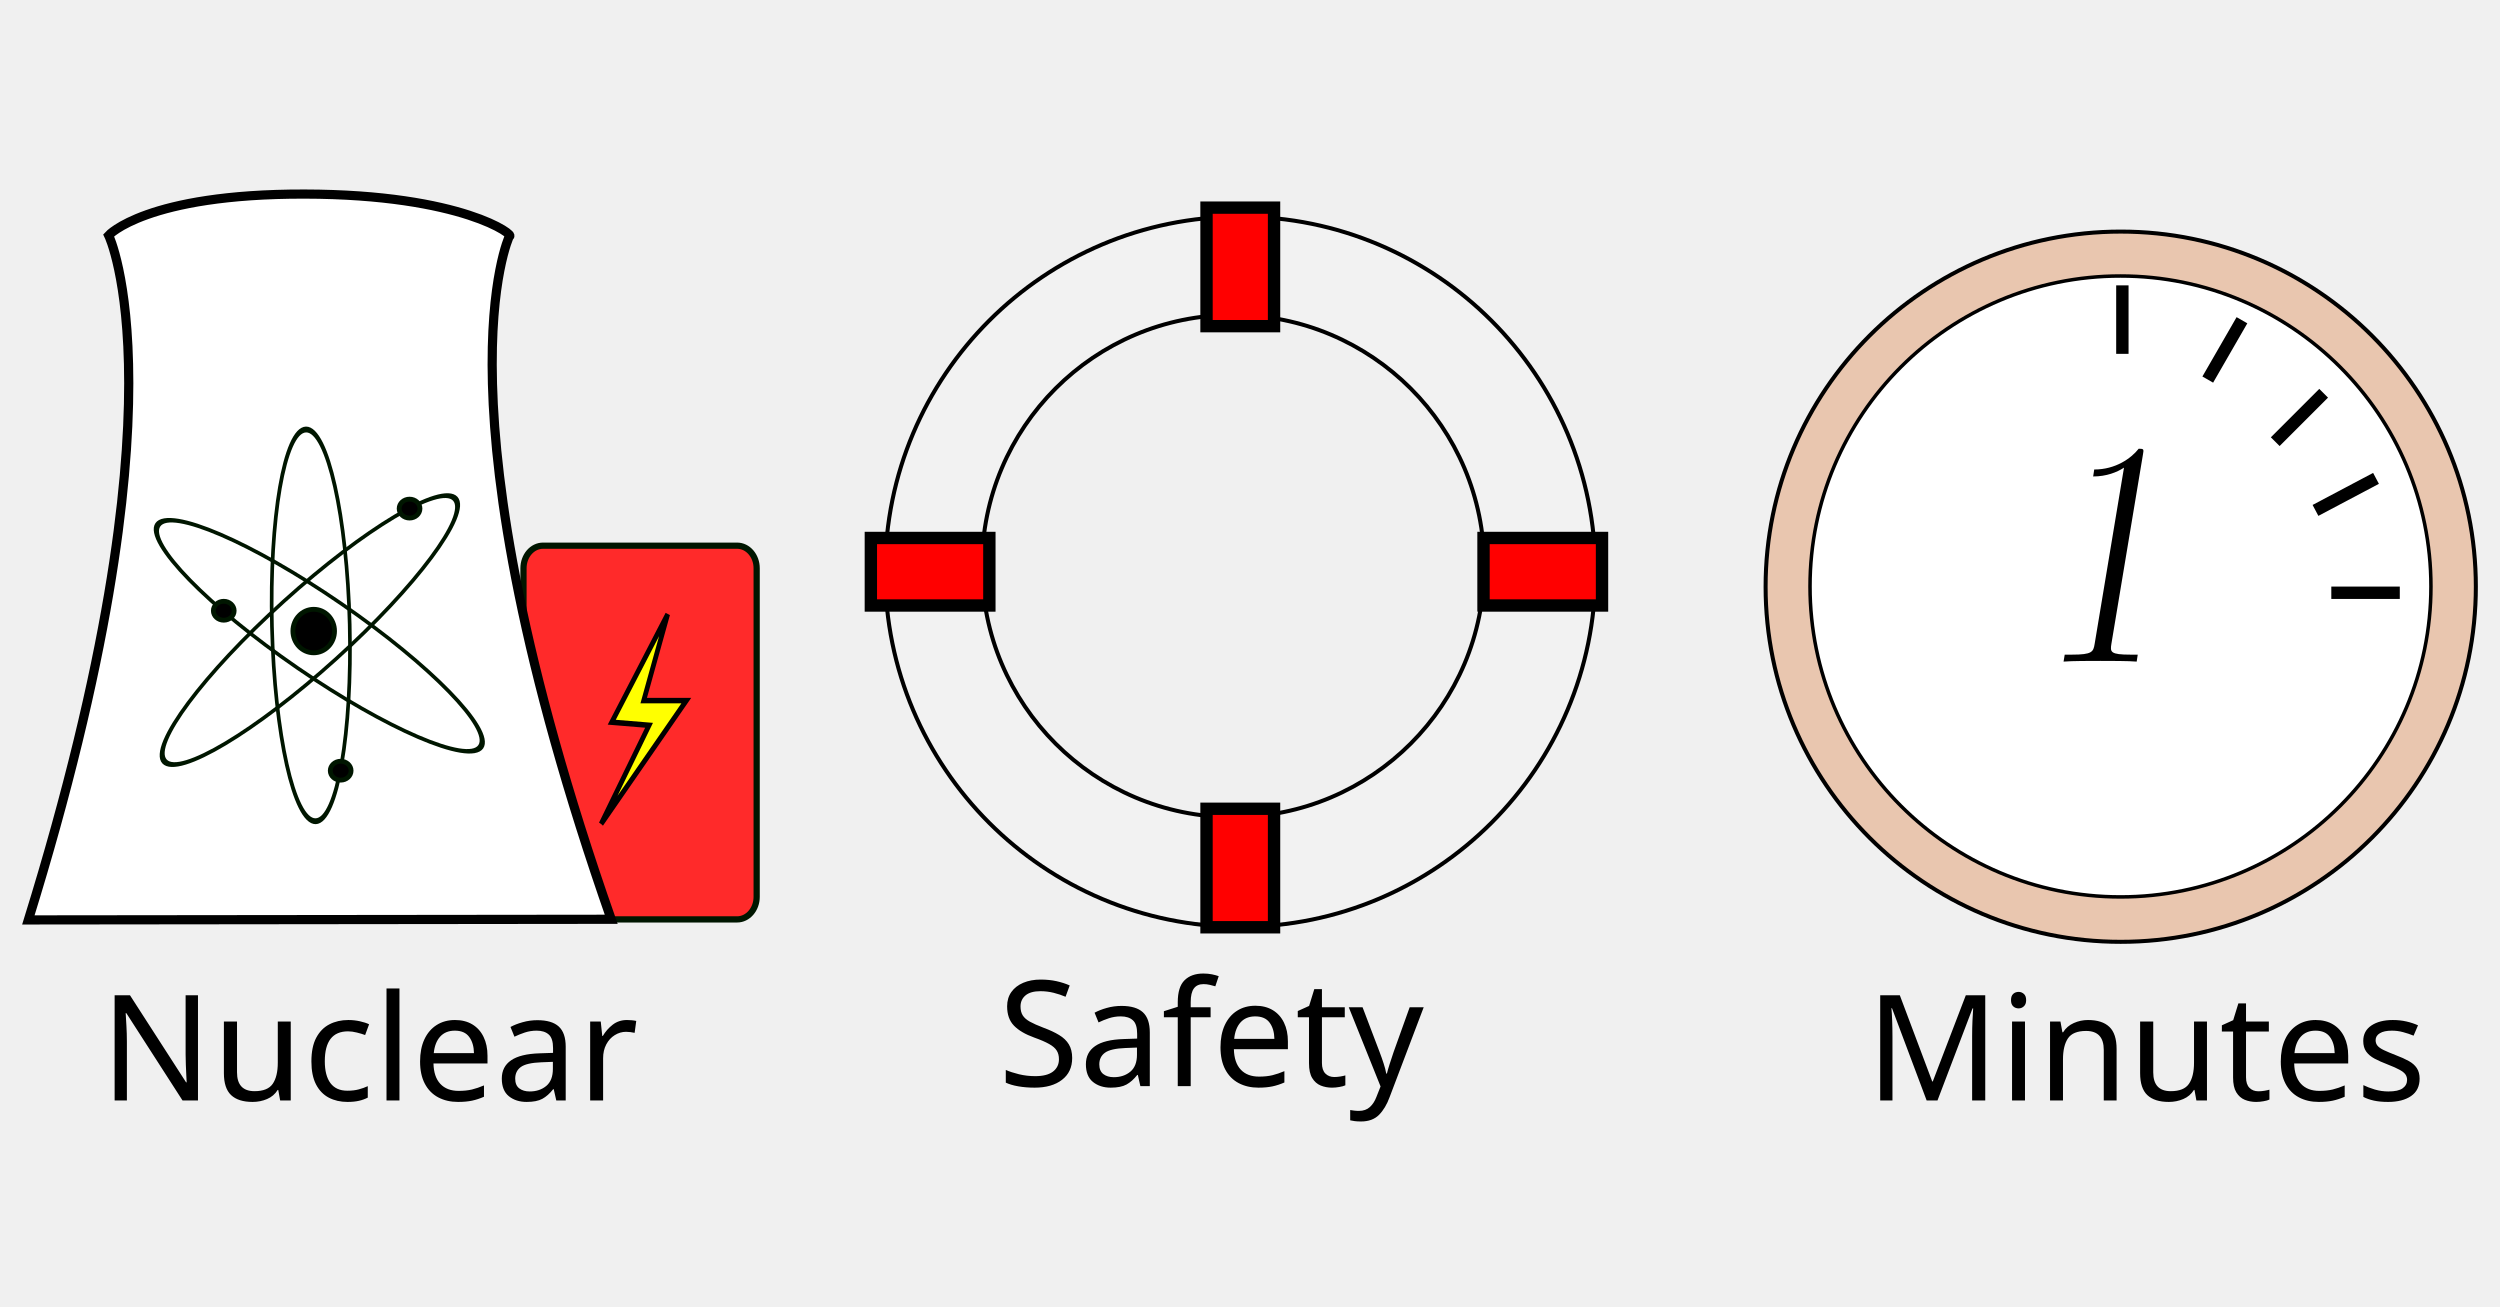
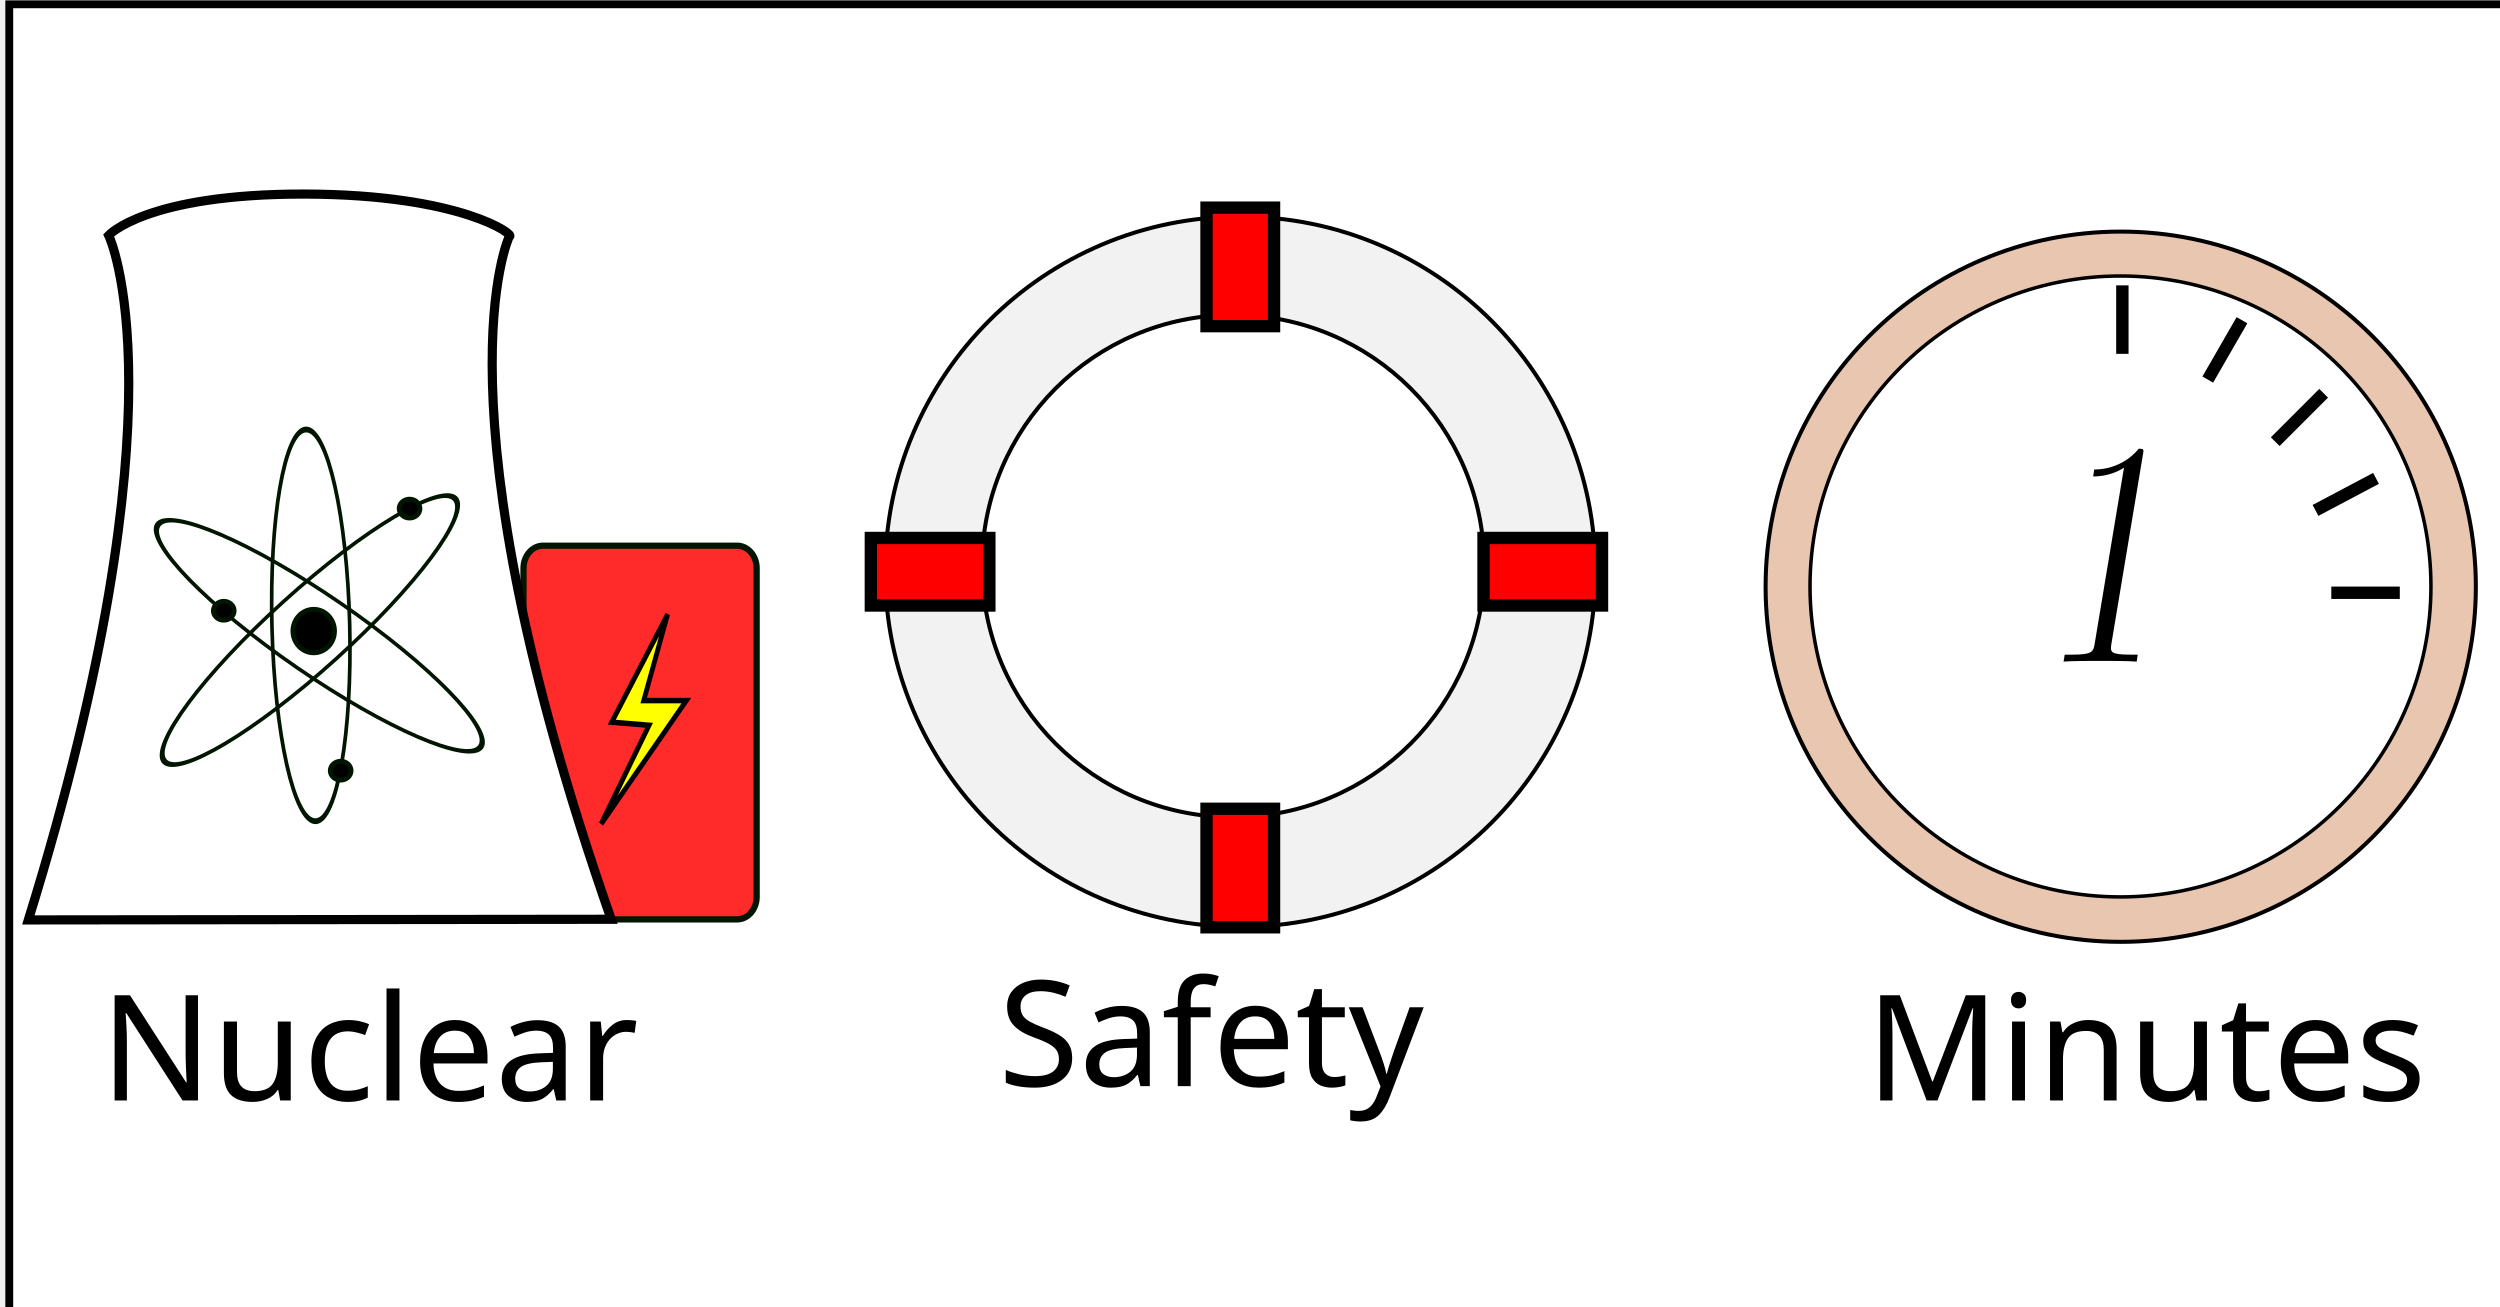
<svg xmlns="http://www.w3.org/2000/svg" width="800" height="418" version="1.1" id="svg30">
  <defs id="defs34">
+     <rect x="-188.684" y="-54.618" width="1346.628" height="632.014" id="rect7782" />
    <rect x="663.466" y="153.324" width="258.262" height="232.38" id="rect23448" />
    <rect x="726.631" y="176.285" width="244.633" height="302.494" id="rect4075" />
    <rect x="726.631" y="176.285" width="244.633" height="302.494" id="rect4075-8" />
    <rect x="663.466" y="153.324" width="258.262" height="232.38" id="rect23448-3" />
    <rect x="663.466" y="153.324" width="258.262" height="232.38" id="rect23448-8" />
  </defs>
  <g transform="translate(-42.51439,-34.30566)" id="g28">
    <g transform="matrix(3.7107,0,0,3.7107,-812.43,-1717.2)" id="g26">
      <g id="g31527" />
      <g id="g958" transform="translate(0.5815327,-2.819359)">
+         <rect style="fill:#ffffff;stroke:#000000;stroke-width:0.677" id="rect9736" width="215.171" height="113.123" x="230.617" y="475.205" />
        <g id="g35101" transform="matrix(0.513903,0,0,0.513903,113.3243,248.6041)">
          <rect x="314.53" y="531.79" width="39.129" height="62.713" rx="3.279" ry="3.788" fill="#d33916" stroke="#001600" stroke-width="1.043" id="rect2" style="fill:#ff2a2a" />
          <path d="m 312.16,479.86 c 1.127,-0.042 -7.78,-7.026 -34.371,-7.075 -26.591,-0.049 -32.871,6.925 -32.871,6.925 0,0 13.485,27.869 -13.473,114.88 l 97.805,-0.109 c -30.353,-86.758 -17.091,-114.62 -17.091,-114.62 z" fill="#fff" fill-rule="evenodd" stroke="#000000" stroke-width="1.54" id="path4" style="fill:#ffffff" />
          <g fill="none" stroke="#001600" stroke-width="6.6" id="g12">
            <ellipse transform="matrix(0.0036569,0.14836,-0.093236,0.0022982,294.54,426.88)" cx="794.17" cy="199.51" rx="221.54" ry="69.96" id="ellipse6" />
            <ellipse transform="matrix(0.11012,-0.099476,0.062517,0.069209,178.76,611.15)" cx="794.17" cy="199.51" rx="221.54" ry="69.96" id="ellipse8" />
            <ellipse transform="matrix(0.12229,0.084066,-0.052832,0.076857,193.69,464.81)" cx="794.17" cy="199.51" rx="221.54" ry="69.96" id="ellipse10" />
          </g>
          <g stroke="#001600" stroke-width="6.6" id="g22">
            <ellipse transform="matrix(0.12253,0,0,0.12253,133.33,521.44)" cx="1322.8" cy="33.684" rx="14.251" ry="12.955" id="ellipse14" />
            <ellipse transform="matrix(0.12253,0,0,0.12253,121.77,565.42)" cx="1322.8" cy="33.684" rx="14.251" ry="12.955" id="ellipse16" />
            <ellipse transform="matrix(0.12253,0,0,0.12253,102.15,538.58)" cx="1322.8" cy="33.684" rx="14.251" ry="12.955" id="ellipse18" />
            <ellipse transform="matrix(0.12253,0,0,0.12253,128.2,481.19)" cx="1233.4" cy="529.88" rx="28.502" ry="29.798" id="ellipse20" />
          </g>
          <polyline transform="matrix(0.0094571,0,0,0.010954,256.55,541.29)" points="7508 3396 8359 1884 7697 1837 8689 183 8264 1506 9020 1506 7508 3396" fill="#ffff00" stroke="#000000" stroke-width="84.228" id="polyline24" />
        </g>
        <g id="g31538" transform="matrix(0.513903,0,0,0.513903,113.3243,248.6041)">
          <circle style="fill:#e9c6af;stroke:#000000;stroke-width:0.677" id="path949" cx="582.559" cy="538.674" r="59.592" />
          <circle style="fill:#ffffff;stroke:#000000;stroke-width:0.592" id="path949-5" cx="582.518" cy="538.632" r="52.098" />
          <text xml:space="preserve" transform="matrix(0.9459262,0,0,0.9459262,-224.2032,350.5501)" id="text4073" style="font-style:oblique;font-variant:normal;font-weight:normal;font-stretch:normal;font-size:40px;line-height:0.85;font-family:'Latin Modern Roman Dunhill';-inkscape-font-specification:'Latin Modern Roman Dunhill, Oblique';font-variant-ligatures:normal;font-variant-caps:normal;font-variant-numeric:normal;font-variant-east-asian:normal;text-align:center;white-space:pre;shape-inside:url(#rect4075);fill:#000000;fill-opacity:1;stroke:none" x="32.38" y="0">
-             <tspan x="838.947" y="212.165" id="tspan6518">1
+             <tspan x="838.947" y="212.165" id="tspan9948">1
</tspan>
          </text>
          <path style="fill:none;stroke:#000000;stroke-width:2.075;stroke-linecap:butt;stroke-linejoin:miter;stroke-miterlimit:4;stroke-dasharray:none;stroke-opacity:1" d="m 582.836,488.106 v 11.492" id="path18867" />
          <path style="fill:none;stroke:#000000;stroke-width:2.075;stroke-linecap:butt;stroke-linejoin:miter;stroke-miterlimit:4;stroke-dasharray:none;stroke-opacity:1" d="m 617.898,539.689 h 11.492" id="path18867-4" />
          <path style="fill:none;stroke:#000000;stroke-width:2.075;stroke-linecap:butt;stroke-linejoin:miter;stroke-miterlimit:4;stroke-dasharray:none;stroke-opacity:1" d="m 608.486,514.337 8.126,-8.126" id="path18867-4-3" />
          <path style="fill:none;stroke:#000000;stroke-width:2.075;stroke-linecap:butt;stroke-linejoin:miter;stroke-miterlimit:4;stroke-dasharray:none;stroke-opacity:1" d="m 597.165,503.915 5.738,-9.957" id="path18867-4-3-8" />
          <path style="fill:none;stroke:#000000;stroke-width:2.075;stroke-linecap:butt;stroke-linejoin:miter;stroke-miterlimit:4;stroke-dasharray:none;stroke-opacity:1" d="m 615.241,525.871 10.157,-5.377" id="path18867-4-3-8-6" />
        </g>
        <path id="path949-9" style="fill:#f2f2f2;stroke:#000000;stroke-width:0.348" d="m 336.777,493.515 a 30.624,30.624 0 0 0 -30.624,30.624 30.624,30.624 0 0 0 30.624,30.624 30.624,30.624 0 0 0 30.625,-30.624 30.624,30.624 0 0 0 -30.625,-30.624 z m -0.618,8.478 a 21.655,21.655 0 0 1 21.655,21.655 21.655,21.655 0 0 1 -21.655,21.656 21.655,21.655 0 0 1 -21.655,-21.656 21.655,21.655 0 0 1 21.655,-21.655 z" transform="translate(8.0847281e-7,-1.1049128e-5)" />
        <rect style="fill:#ff0000;stroke:#000000;stroke-width:1.066;stroke-miterlimit:4;stroke-dasharray:none" id="rect19745" width="10.22" height="5.824" x="304.918" y="521.227" transform="translate(8.0847281e-7,-1.1049128e-5)" />
        <rect style="fill:#ff0000;stroke:#000000;stroke-width:1.066;stroke-miterlimit:4;stroke-dasharray:none" id="rect19745-4" width="10.22" height="5.824" x="357.752" y="521.227" transform="translate(8.0847281e-7,-1.1049128e-5)" />
        <rect style="fill:#ff0000;stroke:#000000;stroke-width:1.066;stroke-miterlimit:4;stroke-dasharray:none" id="rect19745-5" width="10.22" height="5.824" x="544.58" y="-339.689" transform="rotate(90,5.9288005e-6,-5.1203277e-6)" />
        <rect style="fill:#ff0000;stroke:#000000;stroke-width:1.066;stroke-miterlimit:4;stroke-dasharray:none" id="rect19745-5-1" width="10.22" height="5.824" x="492.741" y="-339.689" transform="rotate(90,5.9288005e-6,-5.1203277e-6)" />
        <text xml:space="preserve" transform="matrix(0.3174746,0,0,0.3174746,105.2709,508.5881)" id="text23446" style="font-style:normal;font-weight:normal;font-size:40px;line-height:1.25;font-family:sans-serif;white-space:pre;shape-inside:url(#rect23448);fill:#000000;fill-opacity:1;stroke:none">
-           <tspan x="663.467" y="188.715" id="tspan6520">Safety</tspan>
+           <tspan x="663.467" y="188.715" id="tspan9950">Safety</tspan>
        </text>
        <text xml:space="preserve" transform="matrix(0.3174746,0,0,0.3174746,27.83911,509.8189)" id="text23446-6" style="font-style:normal;font-weight:normal;font-size:40px;line-height:1.25;font-family:sans-serif;white-space:pre;shape-inside:url(#rect23448-8);fill:#000000;fill-opacity:1;stroke:none">
-           <tspan x="663.467" y="188.715" id="tspan6522">Nuclear</tspan>
+           <tspan x="663.467" y="188.715" id="tspan9952">Nuclear</tspan>
        </text>
        <text xml:space="preserve" transform="matrix(0.3174746,0,0,0.3174746,180.0973,509.8189)" id="text23446-7" style="font-style:normal;font-weight:normal;font-size:40px;line-height:1.25;font-family:sans-serif;white-space:pre;shape-inside:url(#rect23448-3);fill:#000000;fill-opacity:1;stroke:none">
-           <tspan x="663.467" y="188.715" id="tspan6524">Minutes</tspan>
+           <tspan x="663.467" y="188.715" id="tspan9954">Minutes</tspan>
        </text>
+         <text xml:space="preserve" transform="matrix(0.2694909,0,0,0.2694909,229.8182,474.8342)" id="text7780" style="fill:black;fill-opacity:1;line-height:1.25;stroke:none;font-family:sans-serif;font-style:normal;font-weight:normal;font-size:40px;white-space:pre;shape-inside:url(#rect7782)" />
      </g>
    </g>
  </g>
</svg>
